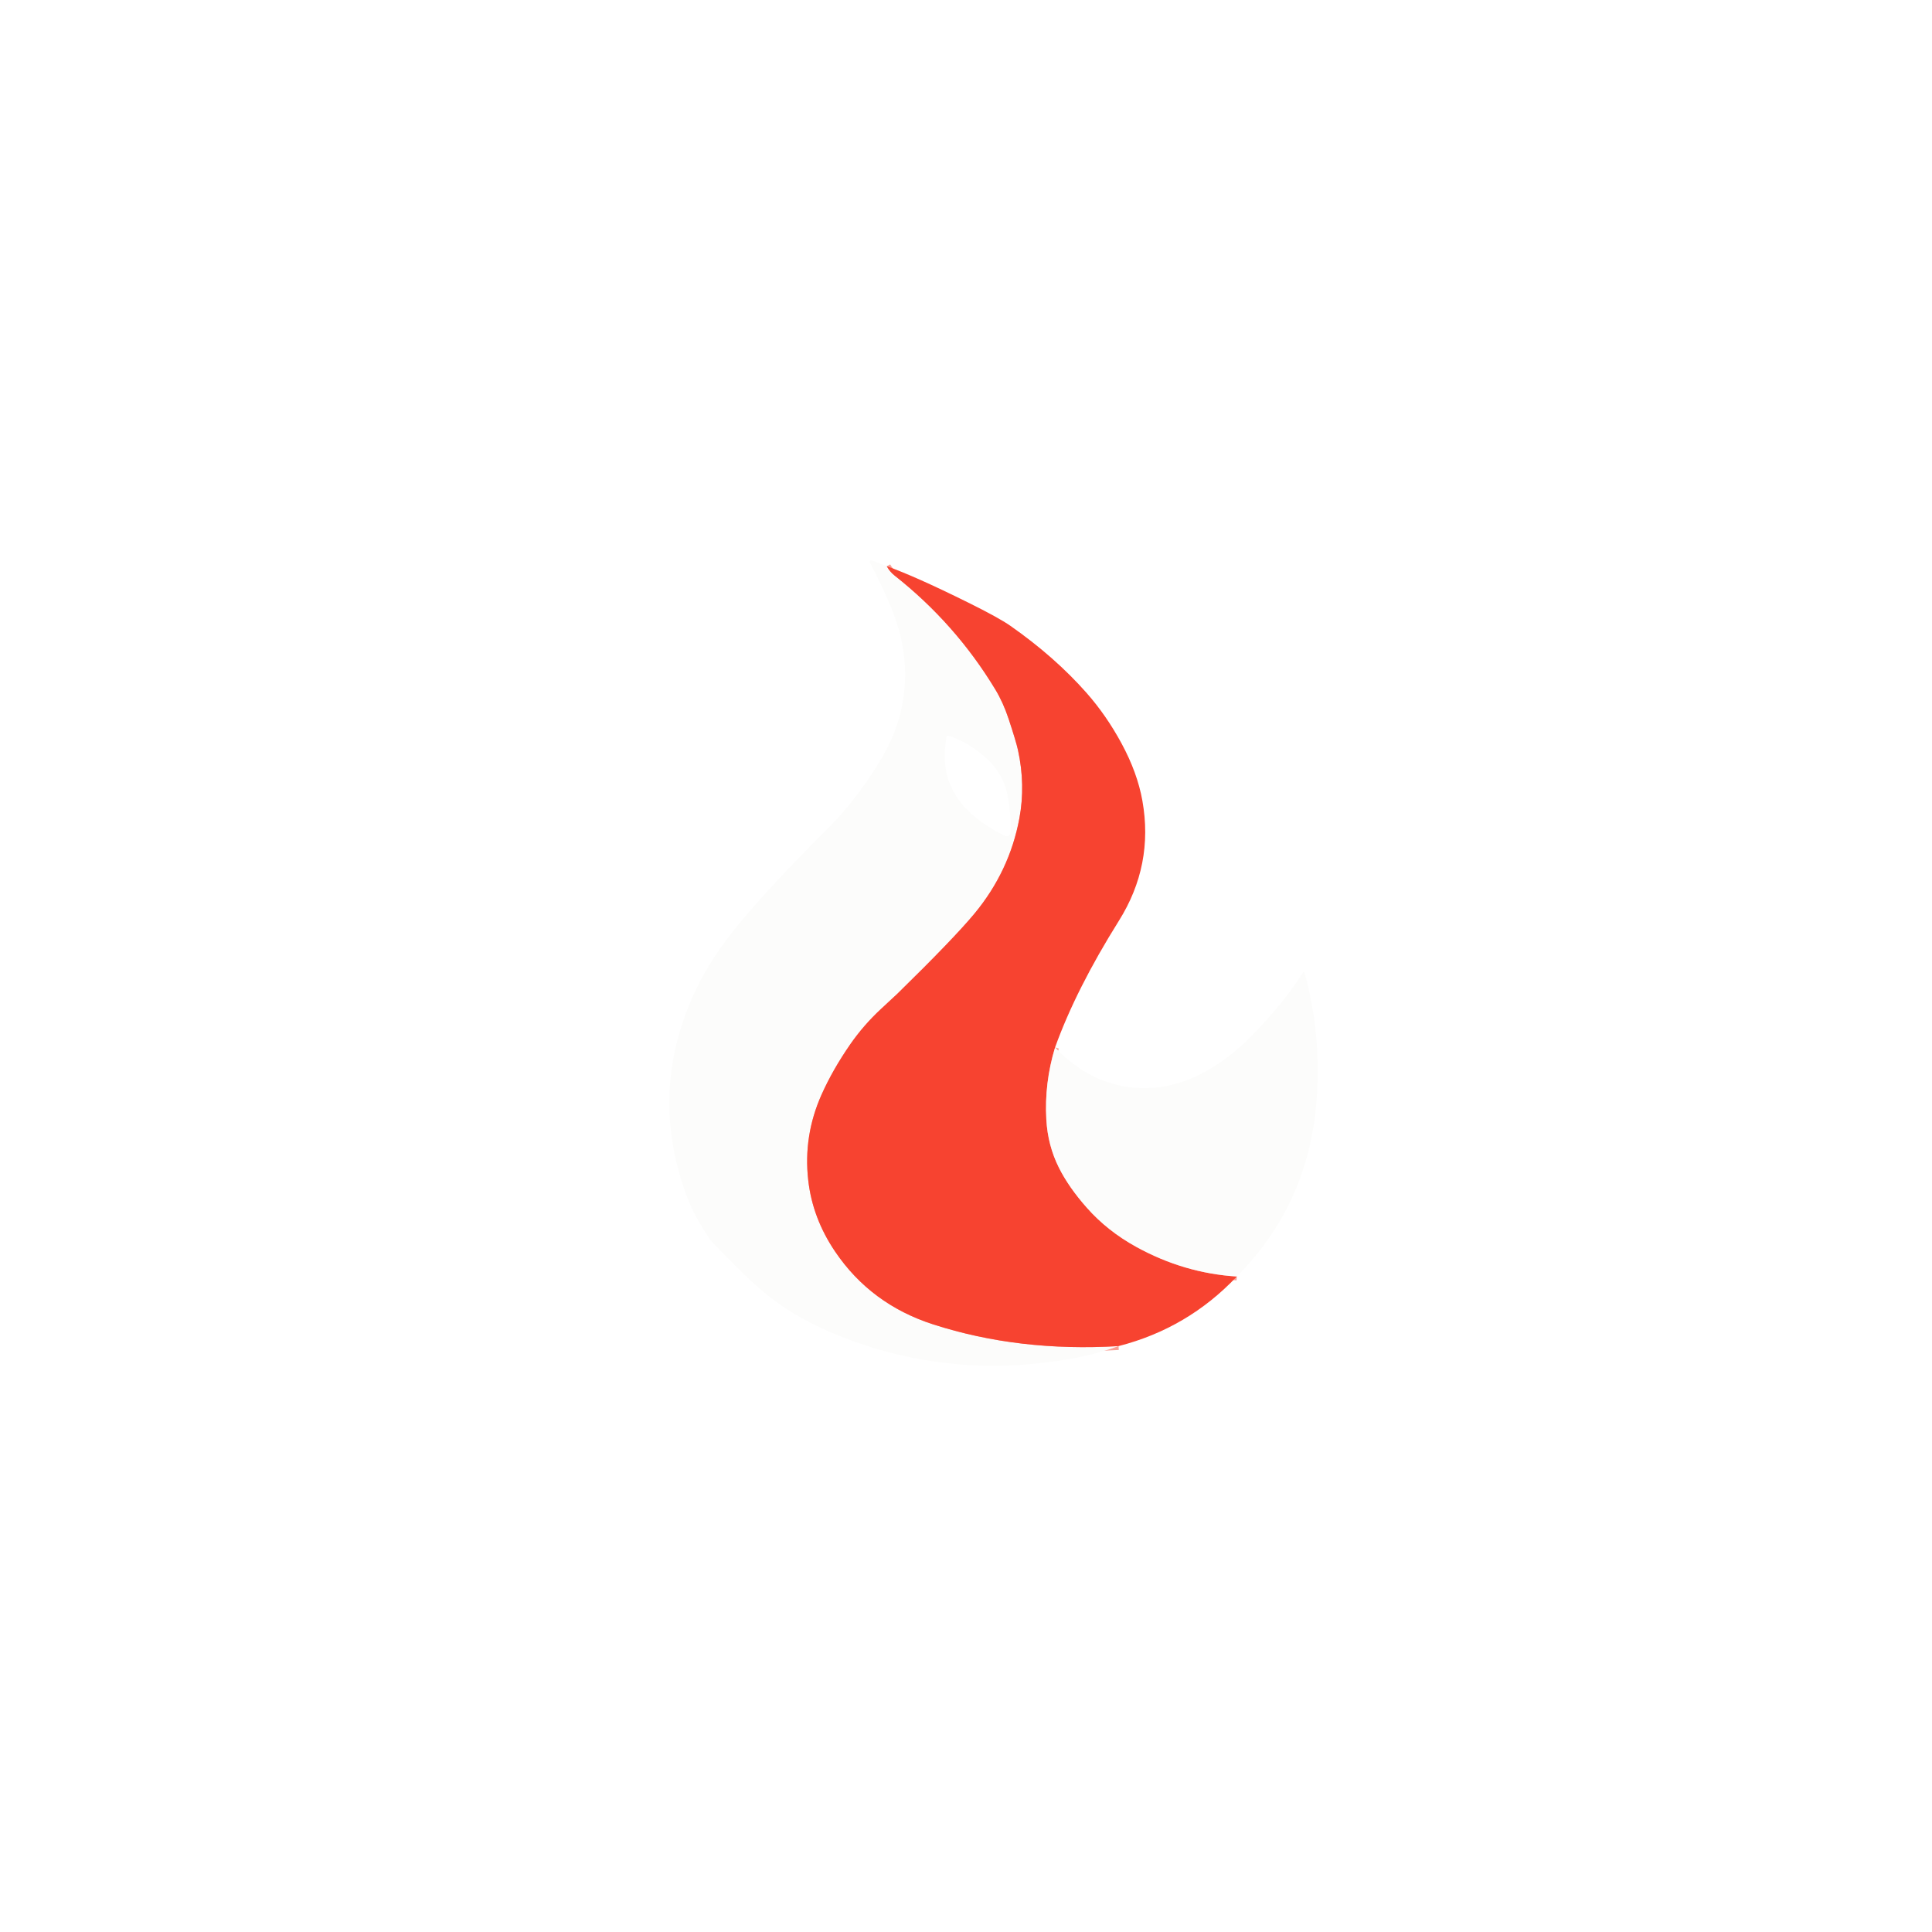
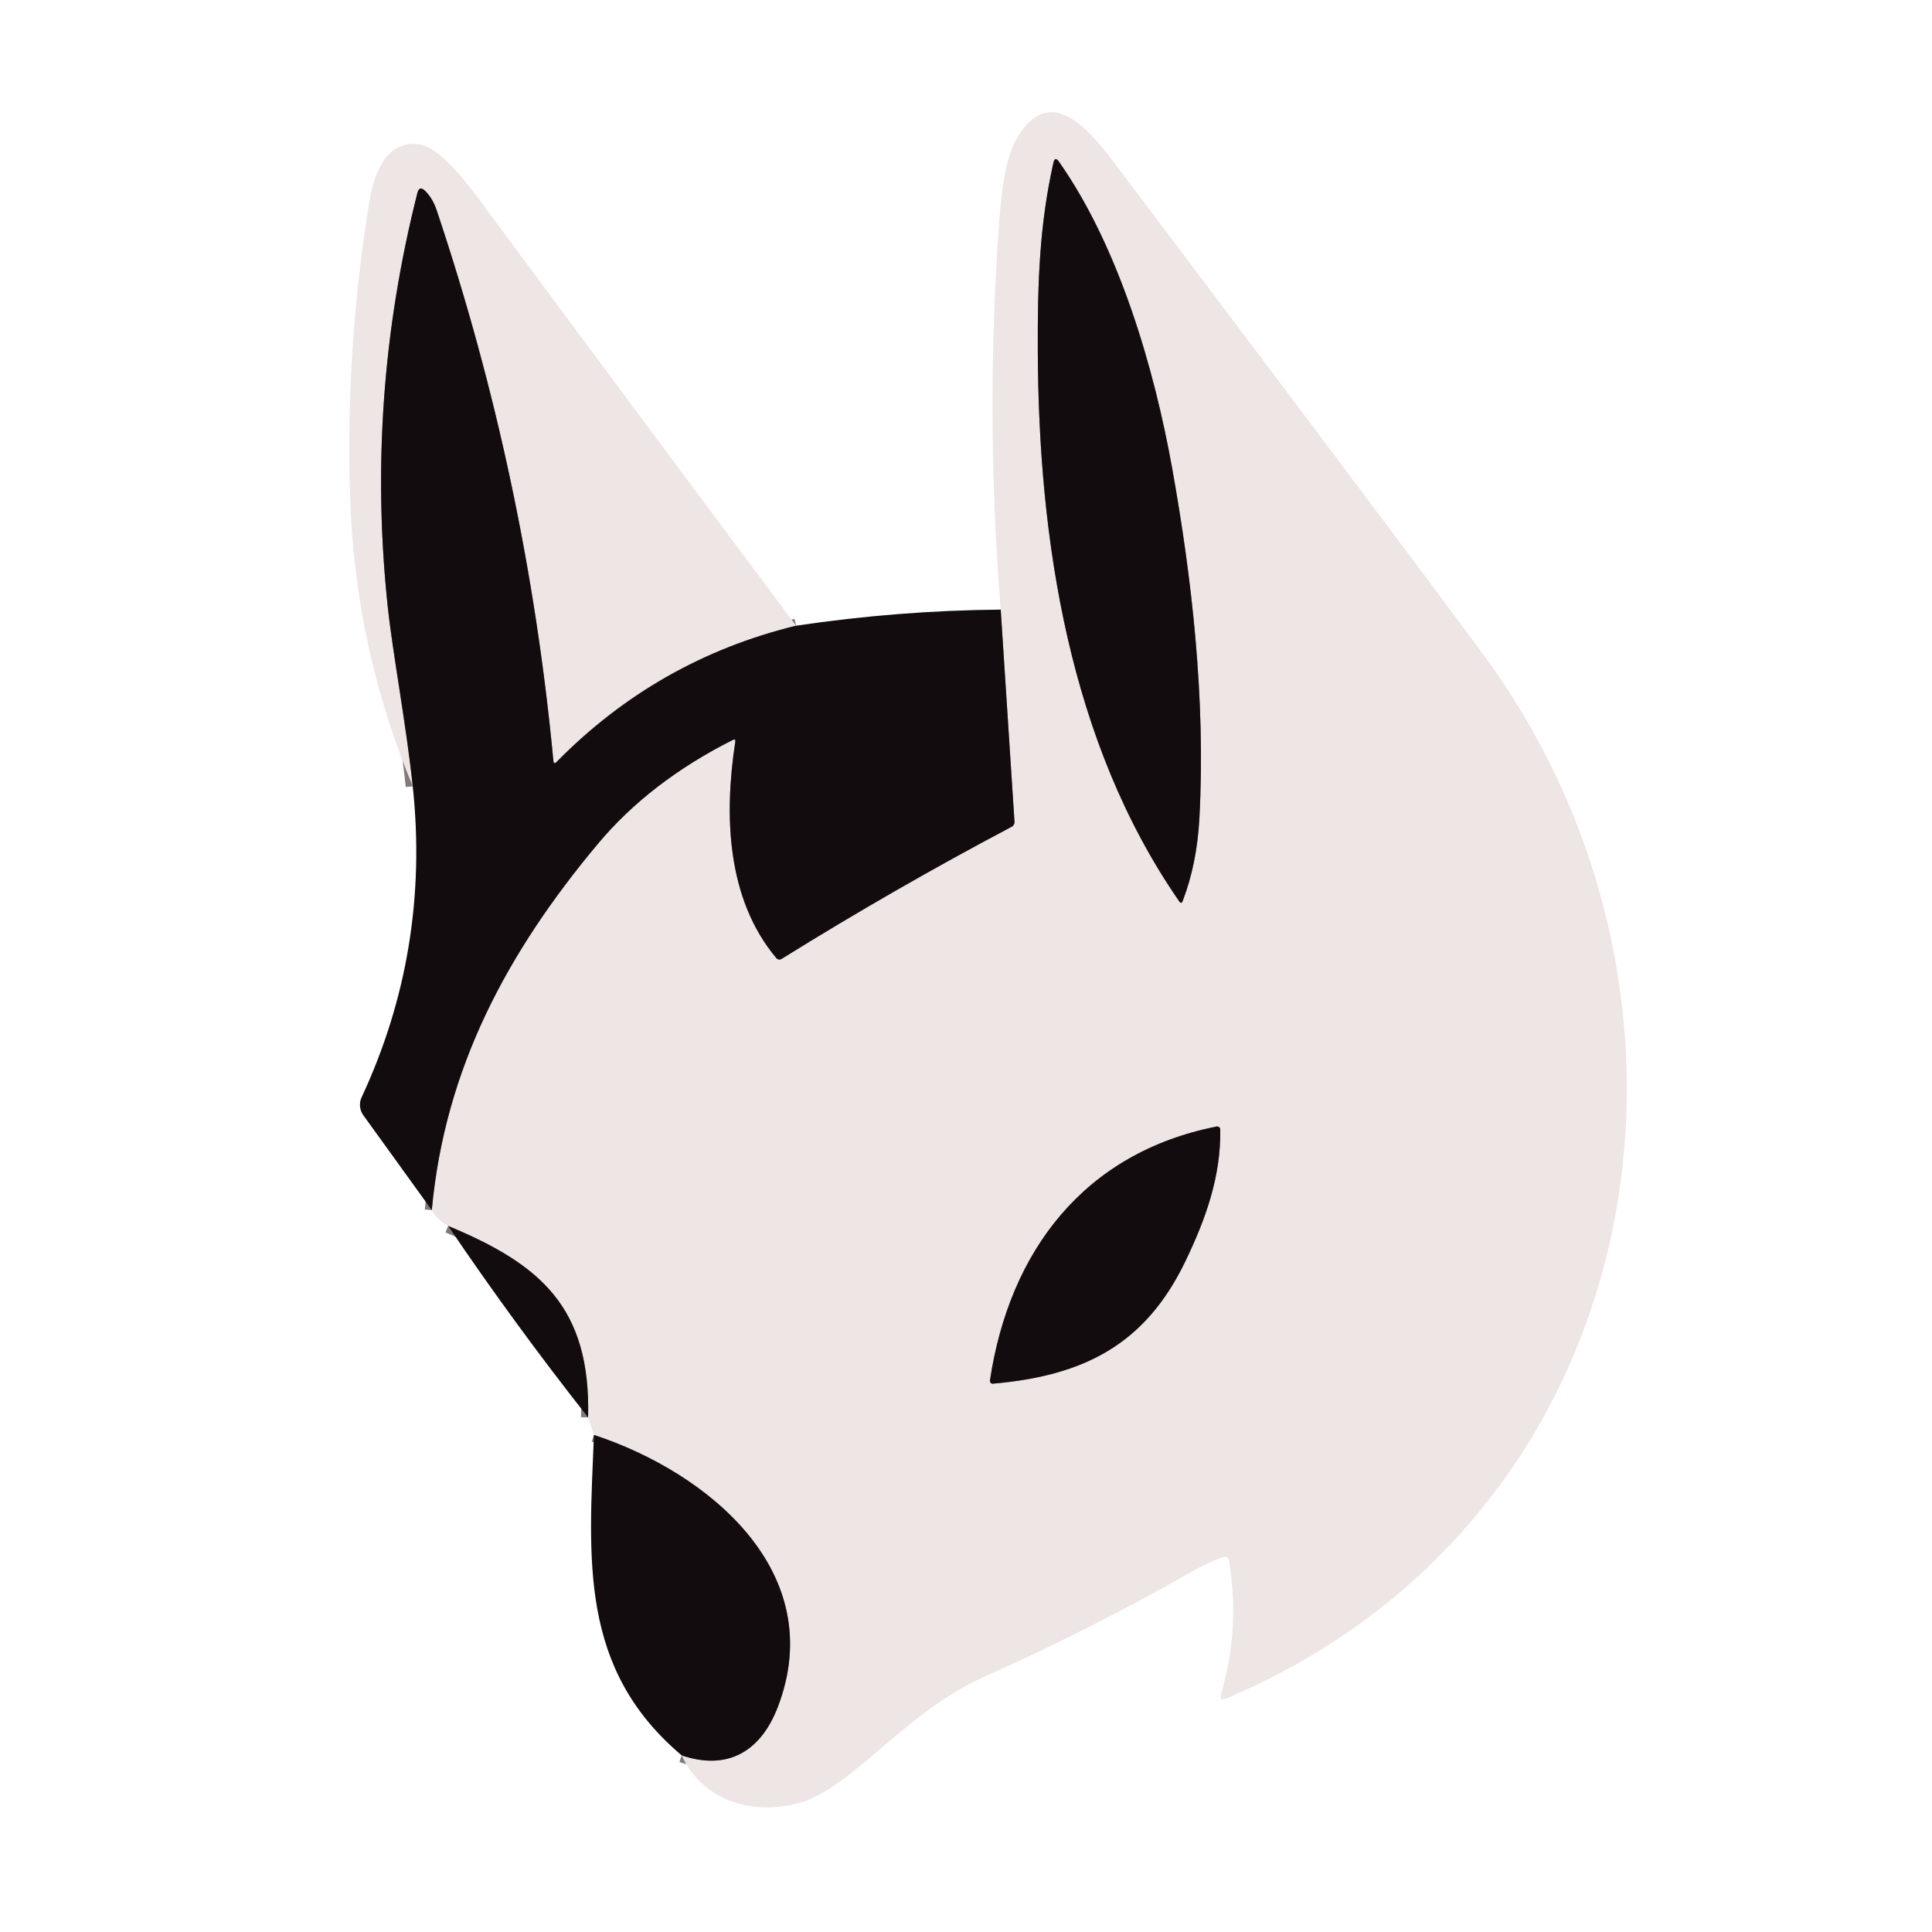
- <svg xmlns="http://www.w3.org/2000/svg" version="1.1" viewBox="0 0 500 500">
+ <svg xmlns="http://www.w3.org/2000/svg" version="1.1" viewBox="0 0 275 275">
  <g stroke-width="2.00" fill="none" stroke-linecap="butt">
-     <path stroke="#faa096" vector-effect="non-scaling-stroke" d="   M 229.50 146.54   Q 230.26 147.96 231.54 148.97   Q 247.29 161.40 257.59 178.44   Q 259.63 181.82 261.02 186.02   Q 262.95 191.86 263.44 194.06   Q 265.43 203.14 263.81 211.81   Q 261.26 225.48 252.19 236.44   Q 246.85 242.88 232.26 257.16   Q 232.20 257.23 228.02 261.10   Q 223.51 265.28 220.03 270.29   Q 215.51 276.82 212.63 283.26   Q 207.86 293.93 209.17 305.44   Q 210.28 315.28 216.15 323.94   Q 225.37 337.55 241.50 342.75   Q 263.72 349.91 289.48 348.37" />
-     <path stroke="#faa096" vector-effect="non-scaling-stroke" d="   M 273.05 271.07   Q 270.25 280.32 270.79 289.75   Q 271.17 296.47 274.06 302.22   Q 276.60 307.29 281.30 312.59   Q 286.60 318.58 294.06 322.69   Q 306.42 329.50 320.09 330.36" />
+     <path stroke="#81797a" vector-effect="non-scaling-stroke" d="   M 97.03 249.86   C 103.62 252.09 108.30 249.26 110.71 242.98   C 118.07 223.81 100.83 209.59 84.54 204.25" />
+     <path stroke="#81797a" vector-effect="non-scaling-stroke" d="   M 83.71 201.75   C 84.10 186.10 76.96 179.97 63.79 174.50" />
+     <path stroke="#81797a" vector-effect="non-scaling-stroke" d="   M 61.46 172.25   C 63.32 152.00 72.26 135.45 85.12 120.09   Q 92.49 111.28 104.29 105.33   Q 104.73 105.11 104.66 105.60   C 103.05 116.06 103.43 127.95 110.50 136.37   A 0.58 0.57 53.4 0 0 111.25 136.49   Q 127.31 126.50 144.00 117.68   A 0.76 0.75 74.0 0 0 144.40 116.95   L 142.44 86.77" />
+     <path stroke="#81797a" vector-effect="non-scaling-stroke" d="   M 113.32 89.06   Q 93.55 93.89 79.21 108.47   Q 78.82 108.86 78.77 108.31   Q 74.99 68.23 62.16 29.94   Q 61.59 28.23 60.50 27.16   Q 59.69 26.37 59.41 27.47   Q 52.03 56.62 55.19 86.34   C 55.91 93.07 57.85 103.31 58.75 111.92" />
+     <path stroke="#81797a" vector-effect="non-scaling-stroke" d="   M 149.94 23.18   C 147.96 32.04 147.68 40.12 147.72 49.98   C 147.82 76.80 152.18 105.69 167.86 128.31   Q 168.15 128.73 168.34 128.25   Q 170.37 122.97 170.72 116.49   C 171.64 99.44 169.62 82.14 166.85 66.68   C 164.32 52.56 159.30 35.19 150.73 23.02   Q 150.16 22.20 149.94 23.18" />
+     <path stroke="#81797a" vector-effect="non-scaling-stroke" d="   M 173.18 160.35   C 154.37 164.06 143.68 178.03 140.91 196.50   A 0.40 0.39 -88.8 0 0 141.33 196.95   C 154.23 195.83 162.97 191.43 168.69 179.60   C 171.57 173.63 173.80 167.53 173.69 160.76   A 0.43 0.43 83.8 0 0 173.18 160.35" />
  </g>
-   <path fill="#fcfcfb" d="   M 229.50 146.54   Q 230.26 147.96 231.54 148.97   Q 247.29 161.40 257.59 178.44   Q 259.63 181.82 261.02 186.02   Q 262.95 191.86 263.44 194.06   Q 265.43 203.14 263.81 211.81   Q 261.26 225.48 252.19 236.44   Q 246.85 242.88 232.26 257.16   Q 232.20 257.23 228.02 261.10   Q 223.51 265.28 220.03 270.29   Q 215.51 276.82 212.63 283.26   Q 207.86 293.93 209.17 305.44   Q 210.28 315.28 216.15 323.94   Q 225.37 337.55 241.50 342.75   Q 263.72 349.91 289.48 348.37   Q 280.23 351.80 267.00 353.00   Q 241.45 355.31 217.69 345.91   Q 206.19 341.37 198.31 334.94   Q 192.91 330.53 184.31 321.44   Q 183.25 320.31 180.69 315.84   Q 178.93 312.76 177.83 309.85   Q 167.54 282.39 180.19 255.94   Q 183.99 247.98 190.84 239.59   Q 198.90 229.71 214.69 213.94   Q 219.75 208.88 224.85 201.44   Q 230.27 193.54 232.25 187.27   Q 236.94 172.53 230.64 157.26   Q 228.36 151.73 225.35 146.03   Q 224.59 144.59 226.18 145.22   L 229.50 146.54   Z   M 254.06 195.19   Q 249.67 191.67 245.54 190.45   A 0.45 0.45 13.3 0 0 244.97 190.80   Q 242.56 203.53 252.45 211.52   Q 255.86 214.28 260.11 216.33   A 0.97 0.97 14.4 0 0 261.50 215.51   Q 261.65 212.89 261.37 210.31   Q 261.03 207.01 260.61 205.20   Q 259.29 199.38 254.06 195.19   Z" />
-   <path fill="#f74330" d="   M 229.50 146.54   Q 236.67 149.06 250.56 155.94   Q 258.50 159.87 261.50 161.97   Q 272.97 170.00 281.19 179.31   Q 286.34 185.15 290.26 192.41   Q 294.36 199.99 295.65 207.23   Q 298.61 223.88 289.56 238.31   Q 278.48 255.99 273.05 271.07   Q 270.25 280.32 270.79 289.75   Q 271.17 296.47 274.06 302.22   Q 276.60 307.29 281.30 312.59   Q 286.60 318.58 294.06 322.69   Q 306.42 329.50 320.09 330.36   Q 307.39 343.78 289.48 348.37   Q 263.72 349.91 241.50 342.75   Q 225.37 337.55 216.15 323.94   Q 210.28 315.28 209.17 305.44   Q 207.86 293.93 212.63 283.26   Q 215.51 276.82 220.03 270.29   Q 223.51 265.28 228.02 261.10   Q 232.20 257.23 232.26 257.16   Q 246.85 242.88 252.19 236.44   Q 261.26 225.48 263.81 211.81   Q 265.43 203.14 263.44 194.06   Q 262.95 191.86 261.02 186.02   Q 259.63 181.82 257.59 178.44   Q 247.29 161.40 231.54 148.97   Q 230.26 147.96 229.50 146.54   Z" />
-   <path fill="#fcfcfb" d="   M 320.09 330.36   Q 306.42 329.50 294.06 322.69   Q 286.60 318.58 281.30 312.59   Q 276.60 307.29 274.06 302.22   Q 271.17 296.47 270.79 289.75   Q 270.25 280.32 273.05 271.07   Q 283.24 281.79 296.65 281.60   Q 304.04 281.49 311.20 277.73   Q 317.78 274.26 323.50 268.50   Q 331.98 259.96 337.23 251.68   Q 337.50 251.25 337.63 251.74   Q 341.98 267.59 340.75 284.50   Q 338.79 311.49 320.09 330.36   Z" />
+   <path fill="#eee5e5" d="   M 97.03 249.86   C 103.62 252.09 108.30 249.26 110.71 242.98   C 118.07 223.81 100.83 209.59 84.54 204.25   L 83.71 201.75   C 84.10 186.10 76.96 179.97 63.79 174.50   Q 62.27 173.71 61.46 172.25   C 63.32 152.00 72.26 135.45 85.12 120.09   Q 92.49 111.28 104.29 105.33   Q 104.73 105.11 104.66 105.60   C 103.05 116.06 103.43 127.95 110.50 136.37   A 0.58 0.57 53.4 0 0 111.25 136.49   Q 127.31 126.50 144.00 117.68   A 0.76 0.75 74.0 0 0 144.40 116.95   L 142.44 86.77   Q 140.22 59.10 142.23 31.50   C 142.49 27.98 142.98 22.61 144.83 19.53   C 149.56 11.64 155.25 18.72 158.65 23.24   Q 198.02 75.41 211.02 93.01   C 247.68 142.63 235.07 216.06 174.69 241.70   Q 173.45 242.23 173.84 240.94   Q 176.56 231.82 174.92 222.06   A 0.56 0.56 75.7 0 0 174.18 221.62   Q 171.90 222.41 169.68 223.68   Q 155.38 231.86 140.31 238.57   C 133.25 241.71 128.19 246.58 122.32 251.44   Q 117.54 255.40 114.47 256.41   C 107.87 258.57 100.17 256.70 97.03 249.86   Z   M 149.94 23.18   C 147.96 32.04 147.68 40.12 147.72 49.98   C 147.82 76.80 152.18 105.69 167.86 128.31   Q 168.15 128.73 168.34 128.25   Q 170.37 122.97 170.72 116.49   C 171.64 99.44 169.62 82.14 166.85 66.68   C 164.32 52.56 159.30 35.19 150.73 23.02   Q 150.16 22.20 149.94 23.18   Z   M 173.18 160.35   C 154.37 164.06 143.68 178.03 140.91 196.50   A 0.40 0.39 -88.8 0 0 141.33 196.95   C 154.23 195.83 162.97 191.43 168.69 179.60   C 171.57 173.63 173.80 167.53 173.69 160.76   A 0.43 0.43 83.8 0 0 173.18 160.35   Z" />
+   <path fill="#eee5e5" d="   M 113.32 89.06   Q 93.55 93.89 79.21 108.47   Q 78.82 108.86 78.77 108.31   Q 74.99 68.23 62.16 29.94   Q 61.59 28.23 60.50 27.16   Q 59.69 26.37 59.41 27.47   Q 52.03 56.62 55.19 86.34   C 55.91 93.07 57.85 103.31 58.75 111.92   Q 51.01 93.35 49.96 73.49   C 49.22 59.46 50.17 43.06 52.60 28.57   C 53.24 24.79 54.95 19.74 59.83 20.58   C 62.79 21.09 66.83 26.53 68.27 28.48   Q 90.79 58.91 113.32 89.06   Z" />
+   <path fill="#130c0f" d="   M 149.94 23.18   Q 150.16 22.20 150.73 23.02   C 159.30 35.19 164.32 52.56 166.85 66.68   C 169.62 82.14 171.64 99.44 170.72 116.49   Q 170.37 122.97 168.34 128.25   Q 168.15 128.73 167.86 128.31   C 152.18 105.69 147.82 76.80 147.72 49.98   C 147.68 40.12 147.96 32.04 149.94 23.18   Z" />
+   <path fill="#130c0f" d="   M 113.32 89.06   Q 127.84 86.90 142.44 86.77   L 144.40 116.95   A 0.76 0.75 74.0 0 1 144.00 117.68   Q 127.31 126.50 111.25 136.49   A 0.58 0.57 53.4 0 1 110.50 136.37   C 103.43 127.95 103.05 116.06 104.66 105.60   Q 104.73 105.11 104.29 105.33   Q 92.49 111.28 85.12 120.09   C 72.26 135.45 63.32 152.00 61.46 172.25   L 51.71 158.74   A 2.56 2.54 39.8 0 1 51.47 156.19   Q 61.23 135.25 58.75 111.92   C 57.85 103.31 55.91 93.07 55.19 86.34   Q 52.03 56.62 59.41 27.47   Q 59.69 26.37 60.50 27.16   Q 61.59 28.23 62.16 29.94   Q 74.99 68.23 78.77 108.31   Q 78.82 108.86 79.21 108.47   Q 93.55 93.89 113.32 89.06   Z" />
+   <path fill="#130c0f" d="   M 140.91 196.50   C 143.68 178.03 154.37 164.06 173.18 160.35   A 0.43 0.43 83.8 0 1 173.69 160.76   C 173.80 167.53 171.57 173.63 168.69 179.60   C 162.97 191.43 154.23 195.83 141.33 196.95   A 0.40 0.39 -88.8 0 1 140.91 196.50   Z" />
+   <path fill="#130c0f" d="   M 63.79 174.50   C 76.96 179.97 84.10 186.10 83.71 201.75   Q 73.25 188.49 63.79 174.50   Z" />
+   <path fill="#130c0f" d="   M 84.54 204.25   C 100.83 209.59 118.07 223.81 110.71 242.98   C 108.30 249.26 103.62 252.09 97.03 249.86   C 82.37 237.48 83.83 221.92 84.54 204.25   Z" />
</svg>
